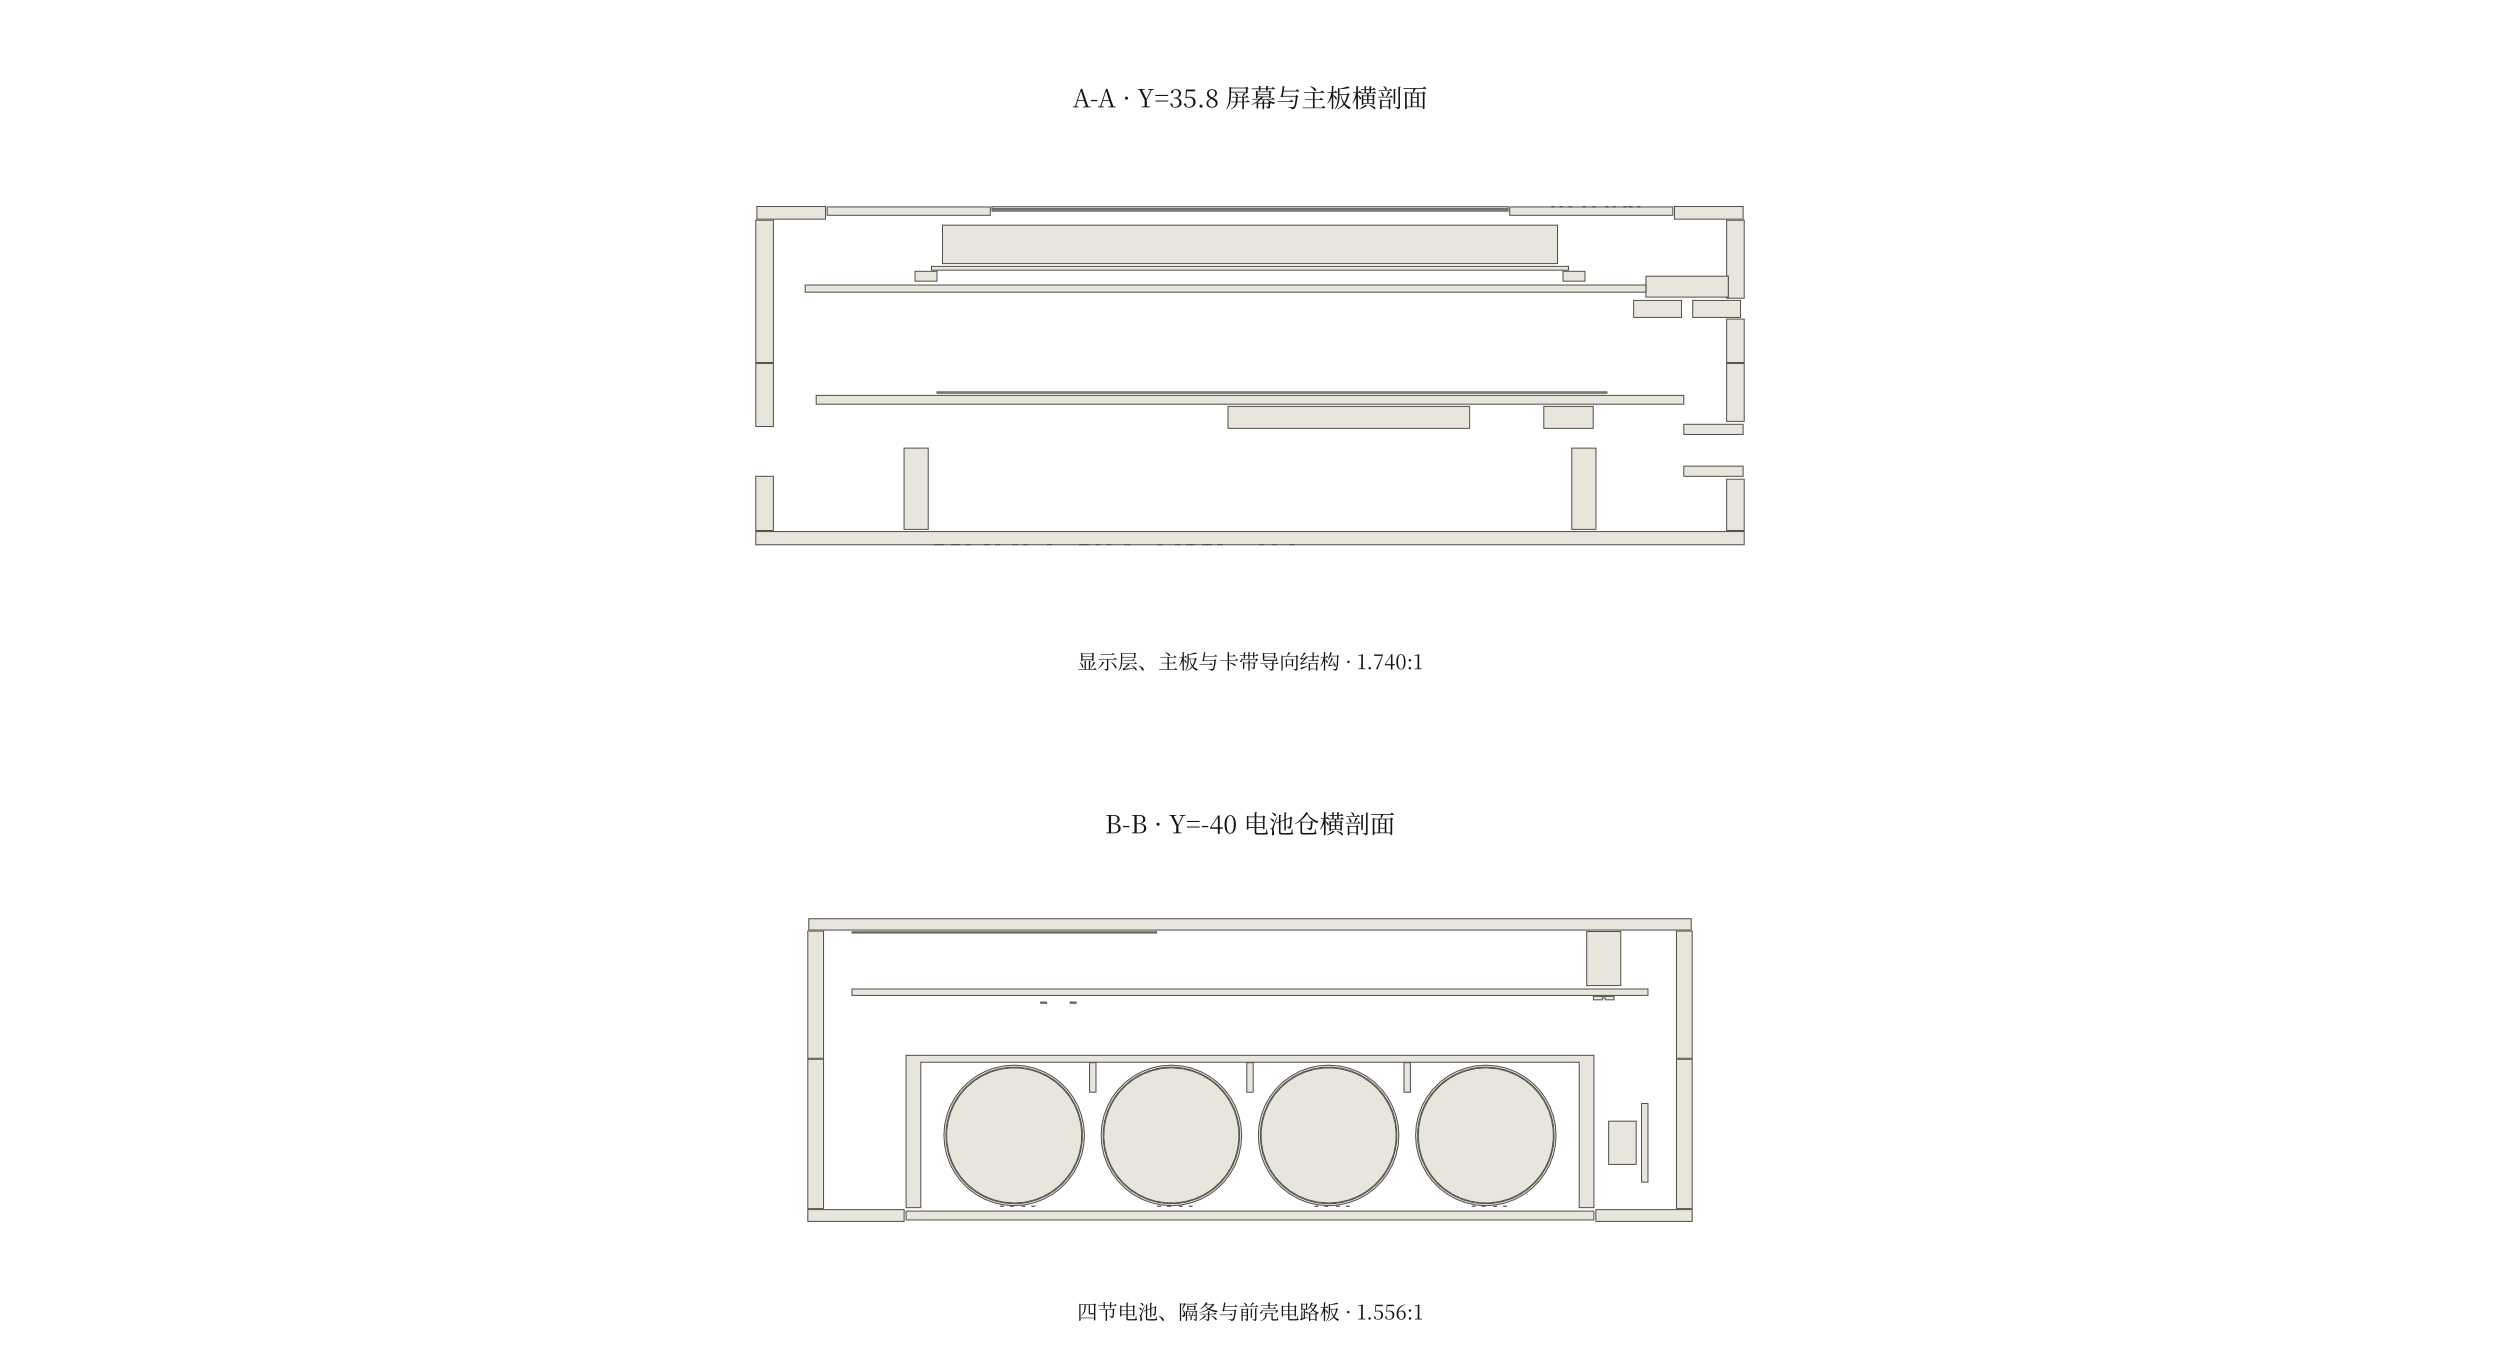
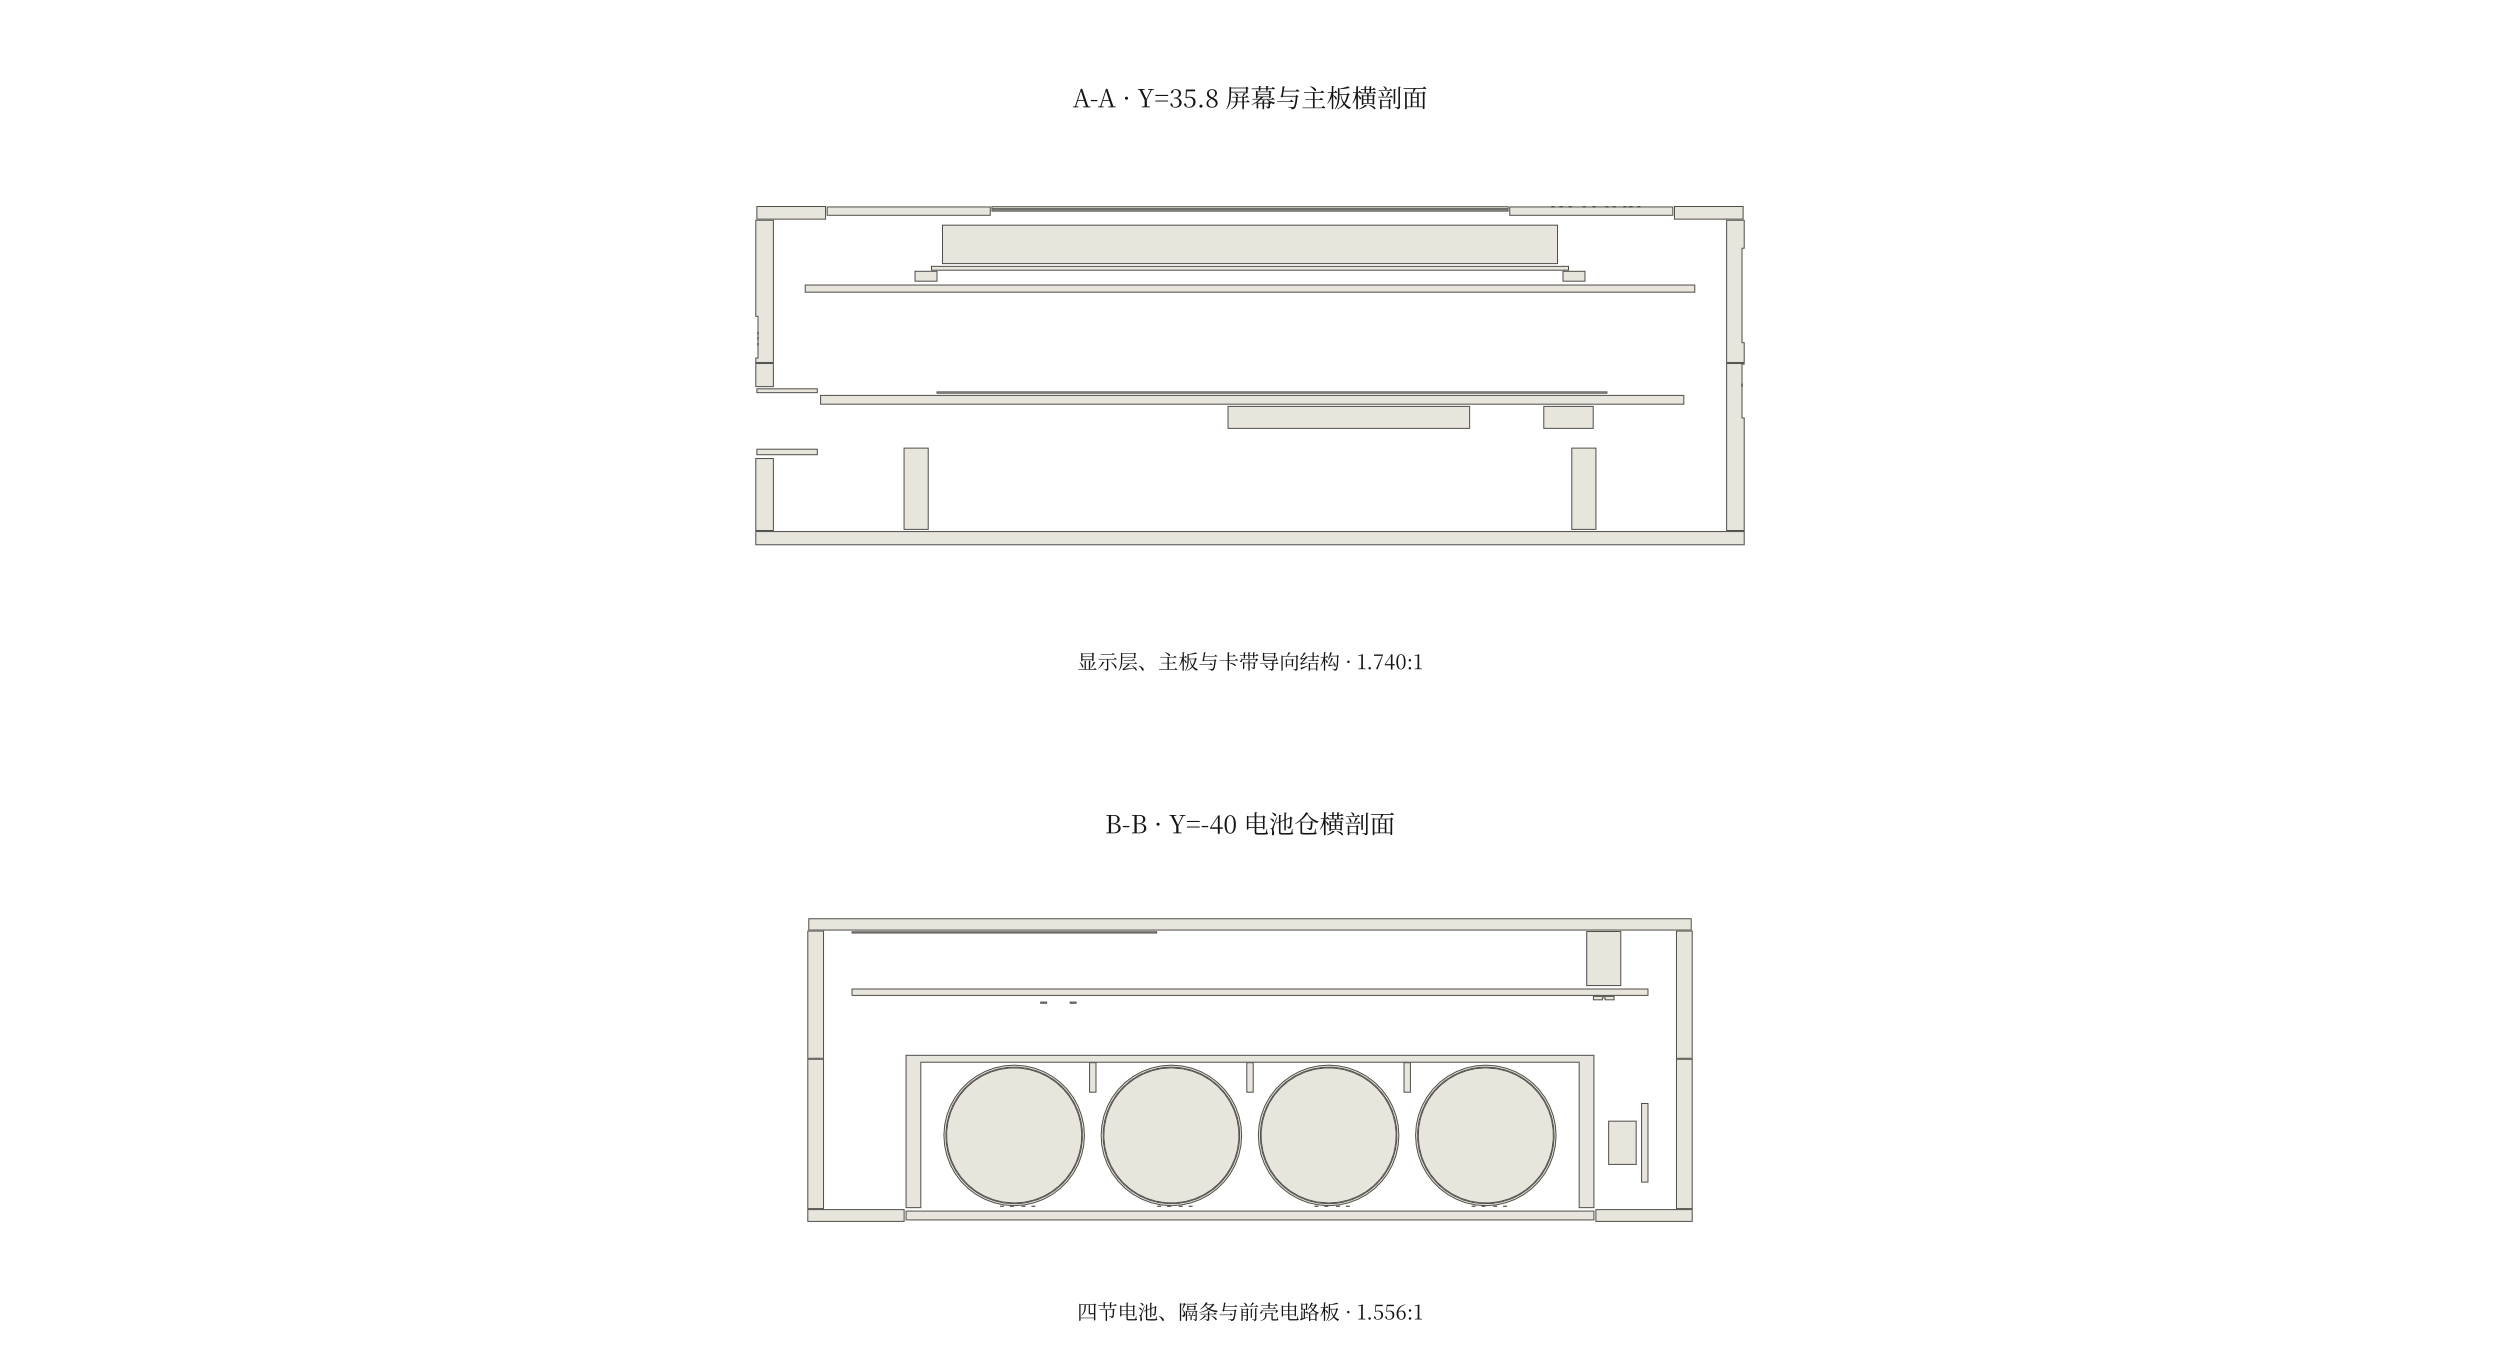
<svg xmlns="http://www.w3.org/2000/svg" width="396mm" height="214mm" viewBox="0 0 396 214">
  <style>text {font-family:TsangerJinKai02, Noto Serif CJK SC, serif;font-weight:400;}</style>
  <text x="198" y="17" font-size="4" text-anchor="middle" fill="#141413">A-A · Y=35.8 屏幕与主板横剖面</text>
-   <path d="M 276.282 84.202 L 119.718 84.202 L 119.718 86.29 L 148.123 86.29 L 148.123 86.259 L 148.681 86.259 L 148.681 86.29 L 148.906 86.29 L 148.906 86.259 L 149.399 86.259 L 149.399 86.29 L 150.733 86.29 L 150.733 86.259 L 151.225 86.259 L 151.225 86.29 L 151.45 86.29 L 151.45 86.259 L 152.011 86.259 L 152.011 86.29 L 153.079 86.29 L 153.079 86.259 L 153.716 86.259 L 153.716 86.29 L 156.03 86.29 L 156.03 86.259 L 156.665 86.259 L 156.665 86.29 L 157.74 86.29 L 157.74 86.259 L 158.315 86.259 L 158.315 86.29 L 160.488 86.29 L 160.488 86.259 L 161.147 86.259 L 161.147 86.29 L 162.233 86.29 L 162.233 86.259 L 162.807 86.259 L 162.807 86.29 L 165.912 86.29 L 165.912 86.259 L 166.487 86.259 L 166.487 86.29 L 171.011 86.29 L 171.011 86.259 L 171.569 86.259 L 171.569 86.29 L 171.794 86.29 L 171.794 86.259 L 172.378 86.259 L 172.378 86.29 L 173.669 86.29 L 173.669 86.259 L 174.227 86.259 L 174.227 86.29 L 175.299 86.29 L 175.299 86.259 L 175.936 86.259 L 175.936 86.29 L 178.25 86.29 L 178.25 86.259 L 178.886 86.259 L 178.886 86.29 L 183.445 86.29 L 183.445 86.259 L 184.02 86.259 L 184.02 86.29 L 186.193 86.29 L 186.193 86.259 L 186.852 86.259 L 186.852 86.29 L 187.938 86.29 L 187.938 86.259 L 188.496 86.259 L 188.496 86.29 L 188.721 86.29 L 188.721 86.259 L 189.213 86.259 L 189.213 86.29 L 190.547 86.29 L 190.547 86.259 L 191.039 86.259 L 191.039 86.29 L 191.265 86.29 L 191.265 86.259 L 191.825 86.259 L 191.825 86.29 L 192.893 86.29 L 192.893 86.259 L 193.526 86.259 L 193.526 86.29 L 199.505 86.29 L 199.505 86.259 L 200.083 86.259 L 200.083 86.29 L 201.645 86.29 L 201.645 86.259 L 202.221 86.259 L 202.221 86.29 L 204.375 86.29 L 204.375 86.259 L 204.945 86.259 L 204.945 86.29 L 276.282 86.29 L 276.282 84.202 Z" fill="#e8e6dc" fill-rule="evenodd" stroke="#504e49" stroke-width=".16" />
-   <path d="M 122.501 57.586 L 119.718 57.586 L 119.718 67.562 L 122.501 67.562 L 122.501 57.586 Z" fill="#e8e6dc" fill-rule="evenodd" stroke="#504e49" stroke-width=".16" />
-   <path d="M 276.282 57.586 L 273.499 57.586 L 273.499 66.752 L 276.282 66.752 L 276.282 57.586 Z" fill="#e8e6dc" fill-rule="evenodd" stroke="#504e49" stroke-width=".16" />
-   <path d="M 119.718 75.445 L 119.718 84.029 L 122.501 84.029 L 122.501 75.445 L 119.718 75.445 Z" fill="#e8e6dc" fill-rule="evenodd" stroke="#504e49" stroke-width=".16" />
-   <path d="M 273.499 75.906 L 273.499 84.029 L 276.282 84.029 L 276.282 75.906 L 273.499 75.906 Z" fill="#e8e6dc" fill-rule="evenodd" stroke="#504e49" stroke-width=".16" />
-   <path d="M 119.718 34.885 L 119.718 57.412 L 121.805 57.412 L 122.501 57.412 L 122.501 34.885 L 119.718 34.885 Z" fill="#e8e6dc" fill-rule="evenodd" stroke="#504e49" stroke-width=".16" />
-   <path d="M 276.282 34.885 L 273.499 34.885 L 273.499 43.757 L 273.76 43.757 L 273.76 47.062 L 273.499 47.062 L 273.499 47.236 L 276.282 47.236 L 276.282 34.885 Z" fill="#e8e6dc" fill-rule="evenodd" stroke="#504e49" stroke-width=".16" />
-   <path d="M 273.499 50.541 L 273.499 57.412 L 276.282 57.412 L 276.282 50.541 L 273.499 50.541 Z" fill="#e8e6dc" fill-rule="evenodd" stroke="#504e49" stroke-width=".16" />
+   <path d="M 276.282 84.202 L 119.718 84.202 L 119.718 86.29 L 276.282 86.29 L 276.282 84.202 Z" fill="#e8e6dc" fill-rule="evenodd" stroke="#504e49" stroke-width=".16" />
+   <path d="M 273.499 57.586 L 273.499 84.029 L 276.282 84.029 L 276.282 66.198 L 275.935 66.198 L 275.935 57.673 L 276.282 57.673 L 276.282 57.586 L 273.499 57.586 Z" fill="#e8e6dc" fill-rule="evenodd" stroke="#504e49" stroke-width=".16" />
+   <path d="M 119.718 72.634 L 119.718 84.029 L 122.501 84.029 L 122.501 72.634 L 119.718 72.634 Z" fill="#e8e6dc" fill-rule="evenodd" stroke="#504e49" stroke-width=".16" />
+   <path d="M 122.501 57.586 L 119.718 57.586 L 119.718 61.24 L 122.501 61.24 L 122.501 57.586 Z" fill="#e8e6dc" fill-rule="evenodd" stroke="#504e49" stroke-width=".16" />
+   <path d="M 273.499 34.885 L 273.499 57.412 L 275.587 57.412 L 276.282 57.412 L 276.282 54.281 L 275.935 54.281 L 275.935 39.321 L 276.282 39.321 L 276.282 34.885 L 273.499 34.885 Z" fill="#e8e6dc" fill-rule="evenodd" stroke="#504e49" stroke-width=".16" />
+   <path d="M 119.718 56.717 L 119.718 57.412 L 122.501 57.412 L 122.501 34.885 L 119.718 34.885 L 119.718 50.106 L 120.065 50.106 L 120.065 56.717 L 119.718 56.717 Z" fill="#e8e6dc" fill-rule="evenodd" stroke="#504e49" stroke-width=".16" />
  <path d="M 265.236 32.71 L 265.236 34.711 L 276.109 34.711 L 276.109 32.71 L 265.236 32.71 Z" fill="#e8e6dc" fill-rule="evenodd" stroke="#504e49" stroke-width=".16" />
  <path d="M 119.891 32.71 L 119.891 34.711 L 130.764 34.711 L 130.764 32.71 L 119.891 32.71 Z" fill="#e8e6dc" fill-rule="evenodd" stroke="#504e49" stroke-width=".16" />
  <path d="M 131.025 32.78 L 131.025 34.102 L 150.4 34.102 L 156.858 34.102 L 156.858 32.78 L 131.025 32.78 Z" fill="#e8e6dc" fill-rule="evenodd" stroke="#504e49" stroke-width=".16" />
  <path d="M 264.975 32.78 L 239.142 32.78 L 239.142 34.102 L 264.975 34.102 L 264.975 32.78 Z" fill="#e8e6dc" fill-rule="evenodd" stroke="#504e49" stroke-width=".16" />
  <path d="M 147.551 42.8 L 248.449 42.8 L 248.449 42.191 L 147.551 42.191 L 147.551 42.8 Z" fill="#e8e6dc" fill-rule="evenodd" stroke="#504e49" stroke-width=".16" />
  <path d="M 149.291 41.756 L 246.709 41.756 L 246.709 35.667 L 149.291 35.667 L 149.291 41.756 Z" fill="#e8e6dc" fill-rule="evenodd" stroke="#504e49" stroke-width=".16" />
  <path d="M 157.119 33.441 L 238.881 33.441 L 238.881 33.232 L 157.119 33.232 L 157.119 33.441 Z" fill="#e8e6dc" fill-rule="evenodd" stroke="#504e49" stroke-width=".16" />
  <path d="M 157.119 33.058 L 238.881 33.058 L 238.881 32.745 L 157.119 32.745 L 157.119 33.058 Z" fill="#e8e6dc" fill-rule="evenodd" stroke="#504e49" stroke-width=".16" />
  <path d="M 258.535 32.717 L 258.056 32.717 L 258.056 32.748 L 258.535 32.748 L 258.535 32.717 Z" fill="#e8e6dc" fill-rule="evenodd" stroke="#504e49" stroke-width=".16" />
  <path d="M 247.099 32.717 L 247.099 32.748 L 247.375 32.748 L 247.466 32.748 L 247.466 32.717 L 247.099 32.717 Z" fill="#e8e6dc" fill-rule="evenodd" stroke="#504e49" stroke-width=".16" />
  <path d="M 257.211 32.717 L 257.211 32.748 L 257.475 32.748 L 257.563 32.748 L 257.563 32.717 L 257.211 32.717 Z" fill="#e8e6dc" fill-rule="evenodd" stroke="#504e49" stroke-width=".16" />
  <path d="M 255.507 32.717 L 255.507 32.748 L 255.767 32.748 L 255.854 32.748 L 255.854 32.717 L 255.507 32.717 Z" fill="#e8e6dc" fill-rule="evenodd" stroke="#504e49" stroke-width=".16" />
  <path d="M 254.383 32.717 L 254.383 32.748 L 254.641 32.748 L 254.727 32.748 L 254.727 32.717 L 254.383 32.717 Z" fill="#e8e6dc" fill-rule="evenodd" stroke="#504e49" stroke-width=".16" />
  <path d="M 252.32 32.717 L 252.32 32.748 L 252.578 32.748 L 252.664 32.748 L 252.664 32.717 L 252.32 32.717 Z" fill="#e8e6dc" fill-rule="evenodd" stroke="#504e49" stroke-width=".16" />
  <path d="M 245.812 32.717 L 245.812 32.748 L 246.07 32.748 L 246.157 32.748 L 246.157 32.717 L 245.812 32.717 Z" fill="#e8e6dc" fill-rule="evenodd" stroke="#504e49" stroke-width=".16" />
  <path d="M 259.763 32.748 L 259.763 32.717 L 259.506 32.717 L 259.42 32.717 L 259.42 32.748 L 259.763 32.748 Z" fill="#e8e6dc" fill-rule="evenodd" stroke="#504e49" stroke-width=".16" />
  <path d="M 250.748 32.717 L 250.748 32.748 L 251.006 32.748 L 251.091 32.748 L 251.091 32.717 L 250.748 32.717 Z" fill="#e8e6dc" fill-rule="evenodd" stroke="#504e49" stroke-width=".16" />
  <path d="M 248.555 32.717 L 248.555 32.748 L 248.812 32.748 L 248.898 32.748 L 248.898 32.717 L 248.555 32.717 Z" fill="#e8e6dc" fill-rule="evenodd" stroke="#504e49" stroke-width=".16" />
-   <path d="M 268.128 47.584 L 268.128 50.28 L 273.809 50.28 L 275.703 50.28 L 275.703 47.584 L 268.128 47.584 Z" fill="#e8e6dc" fill-rule="evenodd" stroke="#504e49" stroke-width=".16" />
-   <path d="M 258.77 47.584 L 258.77 50.28 L 264.451 50.28 L 266.345 50.28 L 266.345 47.584 L 258.77 47.584 Z" fill="#e8e6dc" fill-rule="evenodd" stroke="#504e49" stroke-width=".16" />
-   <path d="M 260.713 47.062 L 273.76 47.062 L 273.76 43.757 L 260.713 43.757 L 260.713 47.062 Z" fill="#e8e6dc" fill-rule="evenodd" stroke="#504e49" stroke-width=".16" />
-   <path d="M 266.715 73.84 L 266.715 75.45 L 276.109 75.45 L 276.109 73.84 L 266.715 73.84 Z" fill="#e8e6dc" fill-rule="evenodd" stroke="#504e49" stroke-width=".16" />
-   <path d="M 276.109 67.209 L 266.715 67.209 L 266.715 68.819 L 276.109 68.819 L 276.109 67.209 Z" fill="#e8e6dc" fill-rule="evenodd" stroke="#504e49" stroke-width=".16" />
-   <path d="M 160.488 86.29 L 161.147 86.29 L 161.147 86.259 L 160.488 86.259 L 160.488 86.29 Z" fill="#e8e6dc" fill-rule="evenodd" stroke="#504e49" stroke-width=".16" />
-   <path d="M 186.193 86.29 L 186.852 86.29 L 186.852 86.259 L 186.193 86.259 L 186.193 86.29 Z" fill="#e8e6dc" fill-rule="evenodd" stroke="#504e49" stroke-width=".16" />
-   <path d="M 153.079 86.259 L 153.079 86.29 L 153.716 86.29 L 153.716 86.259 L 153.079 86.259 Z" fill="#e8e6dc" fill-rule="evenodd" stroke="#504e49" stroke-width=".16" />
-   <path d="M 175.299 86.259 L 175.299 86.29 L 175.936 86.29 L 175.936 86.259 L 175.299 86.259 Z" fill="#e8e6dc" fill-rule="evenodd" stroke="#504e49" stroke-width=".16" />
-   <path d="M 156.03 86.29 L 156.665 86.29 L 156.665 86.259 L 156.03 86.259 L 156.03 86.29 Z" fill="#e8e6dc" fill-rule="evenodd" stroke="#504e49" stroke-width=".16" />
-   <path d="M 178.25 86.29 L 178.886 86.29 L 178.886 86.259 L 178.25 86.259 L 178.25 86.29 Z" fill="#e8e6dc" fill-rule="evenodd" stroke="#504e49" stroke-width=".16" />
-   <path d="M 192.893 86.259 L 192.893 86.29 L 193.526 86.29 L 193.526 86.259 L 192.893 86.259 Z" fill="#e8e6dc" fill-rule="evenodd" stroke="#504e49" stroke-width=".16" />
-   <path d="M 172.378 86.29 L 172.378 86.259 L 171.794 86.259 L 171.794 86.29 L 172.378 86.29 Z" fill="#e8e6dc" fill-rule="evenodd" stroke="#504e49" stroke-width=".16" />
-   <path d="M 199.505 86.259 L 199.505 86.29 L 199.938 86.29 L 200.083 86.29 L 200.083 86.259 L 199.505 86.259 Z" fill="#e8e6dc" fill-rule="evenodd" stroke="#504e49" stroke-width=".16" />
-   <path d="M 201.645 86.29 L 202.221 86.29 L 202.221 86.259 L 201.645 86.259 L 201.645 86.29 Z" fill="#e8e6dc" fill-rule="evenodd" stroke="#504e49" stroke-width=".16" />
-   <path d="M 157.74 86.259 L 157.74 86.29 L 158.315 86.29 L 158.315 86.259 L 157.74 86.259 Z" fill="#e8e6dc" fill-rule="evenodd" stroke="#504e49" stroke-width=".16" />
-   <path d="M 162.807 86.29 L 162.807 86.259 L 162.233 86.259 L 162.233 86.29 L 162.807 86.29 Z" fill="#e8e6dc" fill-rule="evenodd" stroke="#504e49" stroke-width=".16" />
-   <path d="M 166.487 86.29 L 166.487 86.259 L 165.912 86.259 L 165.912 86.29 L 166.487 86.29 Z" fill="#e8e6dc" fill-rule="evenodd" stroke="#504e49" stroke-width=".16" />
-   <path d="M 183.445 86.259 L 183.445 86.29 L 184.02 86.29 L 184.02 86.259 L 183.445 86.259 Z" fill="#e8e6dc" fill-rule="evenodd" stroke="#504e49" stroke-width=".16" />
-   <path d="M 204.375 86.259 L 204.375 86.29 L 204.945 86.29 L 204.945 86.259 L 204.375 86.259 Z" fill="#e8e6dc" fill-rule="evenodd" stroke="#504e49" stroke-width=".16" />
-   <path d="M 152.011 86.29 L 152.011 86.259 L 151.45 86.259 L 151.45 86.29 L 152.011 86.29 Z" fill="#e8e6dc" fill-rule="evenodd" stroke="#504e49" stroke-width=".16" />
-   <path d="M 191.825 86.29 L 191.825 86.259 L 191.265 86.259 L 191.265 86.29 L 191.825 86.29 Z" fill="#e8e6dc" fill-rule="evenodd" stroke="#504e49" stroke-width=".16" />
-   <path d="M 148.681 86.29 L 148.681 86.259 L 148.123 86.259 L 148.123 86.29 L 148.681 86.29 Z" fill="#e8e6dc" fill-rule="evenodd" stroke="#504e49" stroke-width=".16" />
-   <path d="M 171.569 86.29 L 171.569 86.259 L 171.011 86.259 L 171.011 86.29 L 171.569 86.29 Z" fill="#e8e6dc" fill-rule="evenodd" stroke="#504e49" stroke-width=".16" />
-   <path d="M 173.669 86.259 L 173.669 86.29 L 174.227 86.29 L 174.227 86.259 L 173.669 86.259 Z" fill="#e8e6dc" fill-rule="evenodd" stroke="#504e49" stroke-width=".16" />
-   <path d="M 188.496 86.29 L 188.496 86.259 L 187.938 86.259 L 187.938 86.29 L 188.496 86.29 Z" fill="#e8e6dc" fill-rule="evenodd" stroke="#504e49" stroke-width=".16" />
-   <path d="M 149.399 86.29 L 149.399 86.259 L 148.906 86.259 L 148.906 86.29 L 149.399 86.29 Z" fill="#e8e6dc" fill-rule="evenodd" stroke="#504e49" stroke-width=".16" />
-   <path d="M 189.213 86.29 L 189.213 86.259 L 188.721 86.259 L 188.721 86.29 L 189.213 86.29 Z" fill="#e8e6dc" fill-rule="evenodd" stroke="#504e49" stroke-width=".16" />
-   <path d="M 150.733 86.259 L 150.733 86.29 L 151.225 86.29 L 151.225 86.259 L 150.733 86.259 Z" fill="#e8e6dc" fill-rule="evenodd" stroke="#504e49" stroke-width=".16" />
-   <path d="M 190.547 86.259 L 190.547 86.29 L 191.039 86.29 L 191.039 86.259 L 190.547 86.259 Z" fill="#e8e6dc" fill-rule="evenodd" stroke="#504e49" stroke-width=".16" />
+   <path d="M 129.459 72.025 L 129.459 71.155 L 119.891 71.155 L 119.891 72.025 L 129.459 72.025 Z" fill="#e8e6dc" fill-rule="evenodd" stroke="#504e49" stroke-width=".16" />
+   <path d="M 129.459 61.588 L 119.891 61.588 L 119.891 62.196 L 129.459 62.196 L 129.459 61.588 Z" fill="#e8e6dc" fill-rule="evenodd" stroke="#504e49" stroke-width=".16" />
  <path d="M 248.971 83.855 L 252.798 83.855 L 252.798 70.981 L 248.971 70.981 L 248.971 83.855 Z" fill="#e8e6dc" fill-rule="evenodd" stroke="#504e49" stroke-width=".16" />
  <path d="M 143.202 83.855 L 147.029 83.855 L 147.029 70.981 L 143.202 70.981 L 143.202 83.855 Z" fill="#e8e6dc" fill-rule="evenodd" stroke="#504e49" stroke-width=".16" />
-   <path d="M 129.285 64.023 L 266.715 64.023 L 266.715 62.631 L 129.285 62.631 L 129.285 64.023 Z" fill="#e8e6dc" fill-rule="evenodd" stroke="#504e49" stroke-width=".16" />
-   <path d="M 127.546 45.148 L 127.546 46.279 L 260.713 46.279 L 260.713 45.148 L 127.546 45.148 Z" fill="#e8e6dc" fill-rule="evenodd" stroke="#504e49" stroke-width=".16" />
+   <path d="M 129.981 64.023 L 266.715 64.023 L 266.715 62.631 L 129.981 62.631 L 129.981 64.023 Z" fill="#e8e6dc" fill-rule="evenodd" stroke="#504e49" stroke-width=".16" />
+   <path d="M 127.546 45.148 L 127.546 46.279 L 268.454 46.279 L 268.454 45.148 L 127.546 45.148 Z" fill="#e8e6dc" fill-rule="evenodd" stroke="#504e49" stroke-width=".16" />
  <path d="M 194.521 67.85 L 232.792 67.85 L 232.792 64.371 L 194.521 64.371 L 194.521 67.85 Z" fill="#e8e6dc" fill-rule="evenodd" stroke="#504e49" stroke-width=".16" />
  <path d="M 244.535 67.85 L 252.363 67.85 L 252.363 64.371 L 244.535 64.371 L 244.535 67.85 Z" fill="#e8e6dc" fill-rule="evenodd" stroke="#504e49" stroke-width=".16" />
  <path d="M 148.421 62.283 L 254.537 62.283 L 254.537 62.075 L 148.421 62.075 L 148.421 62.283 Z" fill="#e8e6dc" fill-rule="evenodd" stroke="#504e49" stroke-width=".16" />
  <path d="M 148.421 42.974 L 144.942 42.974 L 144.942 44.539 L 148.421 44.539 L 148.421 42.974 Z" fill="#e8e6dc" fill-rule="evenodd" stroke="#504e49" stroke-width=".16" />
  <path d="M 251.058 42.974 L 247.579 42.974 L 247.579 44.539 L 251.058 44.539 L 251.058 42.974 Z" fill="#e8e6dc" fill-rule="evenodd" stroke="#504e49" stroke-width=".16" />
+   <path d="M 120.065 52.668 L 120.034 52.668 L 120.034 52.836 L 120.034 52.892 L 120.065 52.892 L 120.065 52.668 Z" fill="#e8e6dc" fill-rule="evenodd" stroke="#504e49" stroke-width=".16" />
+   <path d="M 120.065 53.475 L 120.034 53.475 L 120.034 53.643 L 120.034 53.699 L 120.065 53.699 L 120.065 53.475 Z" fill="#e8e6dc" fill-rule="evenodd" stroke="#504e49" stroke-width=".16" />
+   <path d="M 120.065 54.405 L 120.034 54.405 L 120.034 54.573 L 120.034 54.629 L 120.065 54.629 L 120.065 54.405 Z" fill="#e8e6dc" fill-rule="evenodd" stroke="#504e49" stroke-width=".16" />
+   <path d="M 275.966 61.185 L 275.966 60.847 L 275.935 60.847 L 275.935 61.185 L 275.966 61.185 Z" fill="#e8e6dc" fill-rule="evenodd" stroke="#504e49" stroke-width=".16" />
  <text x="198" y="106" font-size="3.2" text-anchor="middle" fill="#141413">显示层、主板与卡带导向结构 · 1.740:1</text>
  <text x="198" y="132" font-size="4" text-anchor="middle" fill="#141413">B-B · Y=-40 电池仓横剖面</text>
  <path d="M 268.042 191.602 L 252.789 191.602 L 252.789 193.47 L 268.042 193.47 L 268.042 191.602 Z" fill="#e8e6dc" fill-rule="evenodd" stroke="#504e49" stroke-width=".16" />
  <path d="M 143.211 191.602 L 127.958 191.602 L 127.958 193.47 L 143.211 193.47 L 143.211 191.602 Z" fill="#e8e6dc" fill-rule="evenodd" stroke="#504e49" stroke-width=".16" />
  <path d="M 265.552 167.788 L 265.552 191.447 L 268.042 191.447 L 268.042 167.788 L 265.552 167.788 Z" fill="#e8e6dc" fill-rule="evenodd" stroke="#504e49" stroke-width=".16" />
  <path d="M 127.958 167.788 L 127.958 191.447 L 129.826 191.447 L 130.448 191.447 L 130.448 167.788 L 127.958 167.788 Z" fill="#e8e6dc" fill-rule="evenodd" stroke="#504e49" stroke-width=".16" />
  <path d="M 265.552 147.476 L 265.552 167.632 L 267.42 167.632 L 268.042 167.632 L 268.042 147.476 L 265.552 147.476 Z" fill="#e8e6dc" fill-rule="evenodd" stroke="#504e49" stroke-width=".16" />
  <path d="M 127.958 147.476 L 127.958 167.632 L 129.826 167.632 L 130.448 167.632 L 130.448 147.476 L 127.958 147.476 Z" fill="#e8e6dc" fill-rule="evenodd" stroke="#504e49" stroke-width=".16" />
  <path d="M 128.113 145.53 L 128.113 147.32 L 267.887 147.32 L 267.887 145.53 L 128.113 145.53 Z" fill="#e8e6dc" fill-rule="evenodd" stroke="#504e49" stroke-width=".16" />
  <path d="M 134.962 147.787 L 183.213 147.787 L 183.213 147.6 L 134.962 147.6 L 134.962 147.787 Z" fill="#e8e6dc" fill-rule="evenodd" stroke="#504e49" stroke-width=".16" />
  <path d="M 143.523 193.237 L 252.477 193.237 L 252.477 191.836 L 143.523 191.836 L 143.523 193.237 Z" fill="#e8e6dc" fill-rule="evenodd" stroke="#504e49" stroke-width=".16" />
  <path d="M 250.143 191.291 L 252.477 191.291 L 252.477 167.165 L 143.523 167.165 L 143.523 191.291 L 145.857 191.291 L 145.857 168.255 L 250.143 168.255 L 250.143 191.291 Z" fill="#e8e6dc" fill-rule="evenodd" stroke="#504e49" stroke-width=".16" />
  <path d="M 222.398 173.002 L 223.41 173.002 L 223.41 168.333 L 222.398 168.333 L 222.398 173.002 Z" fill="#e8e6dc" fill-rule="evenodd" stroke="#504e49" stroke-width=".16" />
  <path d="M 197.494 173.002 L 198.506 173.002 L 198.506 168.333 L 197.494 168.333 L 197.494 173.002 Z" fill="#e8e6dc" fill-rule="evenodd" stroke="#504e49" stroke-width=".16" />
  <path d="M 172.59 173.002 L 173.602 173.002 L 173.602 168.333 L 172.59 168.333 L 172.59 173.002 Z" fill="#e8e6dc" fill-rule="evenodd" stroke="#504e49" stroke-width=".16" />
  <path d="M 235.356 168.722 L 233.774 168.835 L 232.224 169.171 L 230.738 169.725 L 229.345 170.484 L 228.075 171.434 L 226.953 172.554 L 226.001 173.823 L 225.239 175.214 L 224.683 176.699 L 224.343 178.248 L 224.227 179.83 L 224.337 181.412 L 224.671 182.962 L 225.222 184.45 L 225.978 185.844 L 226.925 187.116 L 228.044 188.24 L 229.311 189.195 L 230.7 189.959 L 232.184 190.518 L 233.733 190.861 L 235.314 190.98 L 236.897 190.872 L 238.448 190.542 L 239.936 189.993 L 241.331 189.239 L 242.605 188.295 L 243.732 187.178 L 244.688 185.913 L 245.455 184.525 L 246.017 183.042 L 246.363 181.494 L 246.485 179.913 L 246.38 178.33 L 246.052 176.779 L 245.507 175.29 L 244.756 173.893 L 243.813 172.617 L 242.699 171.488 L 241.436 170.53 L 240.049 169.76 L 238.567 169.195 L 237.02 168.847 L 235.356 168.722 Z M 235.356 169.033 L 236.915 169.146 L 238.442 169.483 L 239.905 170.036 L 241.272 170.794 L 242.516 171.742 L 243.61 172.859 L 244.532 174.122 L 245.262 175.504 L 245.785 176.978 L 246.09 178.511 L 246.171 180.073 L 246.026 181.63 L 245.658 183.149 L 245.075 184.6 L 244.289 185.952 L 243.316 187.176 L 242.177 188.247 L 240.895 189.143 L 239.498 189.844 L 238.014 190.337 L 236.474 190.61 L 234.911 190.659 L 233.358 190.482 L 231.846 190.083 L 230.408 189.47 L 229.072 188.656 L 227.869 187.659 L 226.821 186.498 L 225.952 185.198 L 225.28 183.786 L 224.817 182.293 L 224.575 180.748 L 224.559 179.184 L 224.768 177.635 L 225.198 176.131 L 225.84 174.706 L 226.681 173.388 L 227.703 172.205 L 228.886 171.181 L 230.203 170.339 L 231.628 169.696 L 233.131 169.264 L 234.237 169.091 L 235.356 169.033 Z" fill="#e8e6dc" fill-rule="evenodd" stroke="#504e49" stroke-width=".16" />
  <path d="M 235.356 169.142 L 233.804 169.255 L 232.285 169.592 L 230.831 170.145 L 229.473 170.903 L 228.238 171.85 L 227.154 172.965 L 226.243 174.226 L 225.524 175.606 L 225.013 177.075 L 224.72 178.603 L 224.652 180.157 L 224.809 181.705 L 225.189 183.213 L 225.783 184.651 L 226.58 185.987 L 227.562 187.194 L 228.708 188.246 L 229.994 189.121 L 231.394 189.8 L 232.877 190.269 L 234.413 190.518 L 235.969 190.542 L 237.511 190.34 L 239.008 189.917 L 240.428 189.282 L 241.741 188.447 L 242.919 187.432 L 243.938 186.256 L 244.775 184.945 L 245.414 183.526 L 245.84 182.03 L 246.046 180.488 L 246.025 178.932 L 245.779 177.396 L 245.314 175.912 L 244.638 174.511 L 243.766 173.222 L 242.717 172.073 L 241.513 171.089 L 240.178 170.289 L 238.742 169.691 L 237.234 169.308 L 235.356 169.142 Z" fill="#e8e6dc" fill-rule="evenodd" stroke="#504e49" stroke-width=".16" />
  <path d="M 233.186 191.057 L 233.186 191.085 L 233.652 191.085 L 233.652 191.057 L 233.186 191.057 Z" fill="#e8e6dc" fill-rule="evenodd" stroke="#504e49" stroke-width=".16" />
  <path d="M 236.606 191.057 L 236.606 191.085 L 237.072 191.085 L 237.072 191.057 L 236.606 191.057 Z" fill="#e8e6dc" fill-rule="evenodd" stroke="#504e49" stroke-width=".16" />
  <path d="M 235.214 191.085 L 235.214 191.057 L 234.749 191.057 L 234.749 191.085 L 235.214 191.085 Z" fill="#e8e6dc" fill-rule="evenodd" stroke="#504e49" stroke-width=".16" />
  <path d="M 238.634 191.085 L 238.634 191.057 L 238.168 191.057 L 238.168 191.085 L 238.634 191.085 Z" fill="#e8e6dc" fill-rule="evenodd" stroke="#504e49" stroke-width=".16" />
  <path d="M 210.452 190.98 L 212.034 190.867 L 213.584 190.53 L 215.07 189.976 L 216.462 189.217 L 217.733 188.268 L 218.855 187.147 L 219.807 185.879 L 220.569 184.488 L 221.125 183.002 L 221.465 181.453 L 221.581 179.871 L 221.471 178.289 L 221.137 176.739 L 220.586 175.252 L 219.829 173.858 L 218.882 172.586 L 217.764 171.461 L 216.497 170.507 L 215.108 169.742 L 213.624 169.183 L 212.075 168.841 L 210.494 168.722 L 208.911 168.829 L 207.36 169.16 L 205.872 169.708 L 204.477 170.462 L 203.203 171.407 L 202.076 172.523 L 201.119 173.788 L 200.352 175.176 L 199.79 176.659 L 199.445 178.207 L 199.323 179.788 L 199.427 181.371 L 199.755 182.923 L 200.301 184.412 L 201.052 185.809 L 201.994 187.084 L 203.109 188.213 L 204.372 189.172 L 205.758 189.941 L 207.241 190.506 L 208.788 190.854 L 210.452 190.98 Z M 210.452 190.668 L 208.892 190.555 L 207.366 190.219 L 205.903 189.665 L 204.536 188.907 L 203.292 187.96 L 202.198 186.843 L 201.276 185.58 L 200.546 184.197 L 200.023 182.723 L 199.718 181.19 L 199.637 179.628 L 199.782 178.072 L 200.15 176.552 L 200.733 175.101 L 201.519 173.75 L 202.492 172.525 L 203.631 171.454 L 204.913 170.559 L 206.31 169.857 L 207.794 169.365 L 209.334 169.091 L 210.896 169.042 L 212.45 169.219 L 213.962 169.618 L 215.4 170.231 L 216.735 171.045 L 217.939 172.043 L 218.987 173.204 L 219.856 174.504 L 220.528 175.915 L 220.99 177.409 L 221.232 178.954 L 221.249 180.517 L 221.04 182.067 L 220.61 183.57 L 219.968 184.996 L 219.127 186.314 L 218.104 187.497 L 216.922 188.52 L 215.605 189.362 L 214.18 190.006 L 212.677 190.437 L 211.57 190.61 L 210.452 190.668 Z" fill="#e8e6dc" fill-rule="evenodd" stroke="#504e49" stroke-width=".16" />
  <path d="M 210.452 190.559 L 212.004 190.446 L 213.522 190.11 L 214.976 189.557 L 216.335 188.799 L 217.569 187.852 L 218.654 186.736 L 219.565 185.475 L 220.283 184.096 L 220.795 182.626 L 221.088 181.098 L 221.156 179.544 L 220.999 177.997 L 220.619 176.488 L 220.024 175.05 L 219.228 173.714 L 218.246 172.507 L 217.1 171.455 L 215.813 170.581 L 214.414 169.902 L 212.93 169.433 L 211.395 169.184 L 209.839 169.16 L 208.297 169.361 L 206.8 169.784 L 205.38 170.42 L 204.067 171.254 L 202.888 172.27 L 201.87 173.446 L 201.032 174.757 L 200.394 176.175 L 199.967 177.671 L 199.762 179.214 L 199.783 180.769 L 200.028 182.305 L 200.494 183.79 L 201.17 185.191 L 202.041 186.479 L 203.091 187.628 L 204.295 188.613 L 205.63 189.412 L 207.066 190.01 L 208.574 190.393 L 210.452 190.559 Z" fill="#e8e6dc" fill-rule="evenodd" stroke="#504e49" stroke-width=".16" />
  <path d="M 208.282 191.057 L 208.282 191.085 L 208.748 191.085 L 208.748 191.057 L 208.282 191.057 Z" fill="#e8e6dc" fill-rule="evenodd" stroke="#504e49" stroke-width=".16" />
  <path d="M 211.702 191.057 L 211.702 191.085 L 212.168 191.085 L 212.168 191.057 L 211.702 191.057 Z" fill="#e8e6dc" fill-rule="evenodd" stroke="#504e49" stroke-width=".16" />
  <path d="M 210.31 191.085 L 210.31 191.057 L 209.845 191.057 L 209.845 191.085 L 210.31 191.085 Z" fill="#e8e6dc" fill-rule="evenodd" stroke="#504e49" stroke-width=".16" />
  <path d="M 213.73 191.085 L 213.73 191.057 L 213.264 191.057 L 213.264 191.085 L 213.73 191.085 Z" fill="#e8e6dc" fill-rule="evenodd" stroke="#504e49" stroke-width=".16" />
  <path d="M 185.548 168.722 L 183.966 168.835 L 182.416 169.171 L 180.93 169.725 L 179.538 170.484 L 178.267 171.434 L 177.145 172.554 L 176.193 173.823 L 175.431 175.214 L 174.875 176.699 L 174.535 178.248 L 174.419 179.83 L 174.529 181.412 L 174.863 182.962 L 175.414 184.45 L 176.171 185.844 L 177.118 187.116 L 178.236 188.24 L 179.503 189.195 L 180.892 189.959 L 182.376 190.518 L 183.925 190.861 L 185.506 190.98 L 187.089 190.872 L 188.64 190.542 L 190.128 189.993 L 191.523 189.239 L 192.797 188.295 L 193.924 187.178 L 194.881 185.913 L 195.648 184.525 L 196.21 183.042 L 196.555 181.494 L 196.677 179.913 L 196.573 178.33 L 196.245 176.779 L 195.699 175.29 L 194.948 173.893 L 194.006 172.617 L 192.891 171.488 L 191.628 170.53 L 190.242 169.76 L 188.759 169.195 L 187.212 168.847 L 185.548 168.722 Z M 185.548 169.033 L 187.108 169.146 L 188.634 169.483 L 190.097 170.036 L 191.464 170.794 L 192.708 171.742 L 193.802 172.859 L 194.724 174.122 L 195.454 175.504 L 195.977 176.978 L 196.282 178.511 L 196.363 180.073 L 196.218 181.63 L 195.85 183.149 L 195.267 184.6 L 194.481 185.952 L 193.508 187.176 L 192.369 188.247 L 191.087 189.143 L 189.69 189.844 L 188.206 190.337 L 186.666 190.61 L 185.104 190.659 L 183.55 190.482 L 182.038 190.083 L 180.6 189.47 L 179.265 188.656 L 178.061 187.659 L 177.013 186.498 L 176.144 185.198 L 175.472 183.786 L 175.01 182.293 L 174.768 180.748 L 174.751 179.184 L 174.96 177.635 L 175.39 176.131 L 176.032 174.706 L 176.873 173.388 L 177.896 172.205 L 179.078 171.181 L 180.395 170.339 L 181.82 169.696 L 183.323 169.264 L 184.43 169.091 L 185.548 169.033 Z" fill="#e8e6dc" fill-rule="evenodd" stroke="#504e49" stroke-width=".16" />
  <path d="M 185.548 169.142 L 183.996 169.255 L 182.478 169.592 L 181.024 170.145 L 179.665 170.903 L 178.431 171.85 L 177.346 172.965 L 176.435 174.226 L 175.717 175.606 L 175.205 177.075 L 174.912 178.603 L 174.844 180.157 L 175.001 181.705 L 175.381 183.213 L 175.976 184.651 L 176.772 185.987 L 177.754 187.194 L 178.9 188.246 L 180.187 189.121 L 181.586 189.8 L 183.07 190.269 L 184.605 190.518 L 186.161 190.542 L 187.703 190.34 L 189.2 189.917 L 190.62 189.282 L 191.933 188.447 L 193.112 187.432 L 194.13 186.256 L 194.968 184.945 L 195.606 183.526 L 196.033 182.03 L 196.238 180.488 L 196.217 178.932 L 195.972 177.396 L 195.506 175.912 L 194.83 174.511 L 193.959 173.222 L 192.909 172.073 L 191.705 171.089 L 190.37 170.289 L 188.934 169.691 L 187.426 169.308 L 185.548 169.142 Z" fill="#e8e6dc" fill-rule="evenodd" stroke="#504e49" stroke-width=".16" />
  <path d="M 183.378 191.057 L 183.378 191.085 L 183.844 191.085 L 183.844 191.057 L 183.378 191.057 Z" fill="#e8e6dc" fill-rule="evenodd" stroke="#504e49" stroke-width=".16" />
  <path d="M 186.798 191.057 L 186.798 191.085 L 187.264 191.085 L 187.264 191.057 L 186.798 191.057 Z" fill="#e8e6dc" fill-rule="evenodd" stroke="#504e49" stroke-width=".16" />
  <path d="M 185.406 191.085 L 185.406 191.057 L 184.941 191.057 L 184.941 191.085 L 185.406 191.085 Z" fill="#e8e6dc" fill-rule="evenodd" stroke="#504e49" stroke-width=".16" />
  <path d="M 188.826 191.085 L 188.826 191.057 L 188.361 191.057 L 188.361 191.085 L 188.826 191.085 Z" fill="#e8e6dc" fill-rule="evenodd" stroke="#504e49" stroke-width=".16" />
  <path d="M 160.644 190.98 L 162.226 190.867 L 163.776 190.53 L 165.262 189.976 L 166.655 189.217 L 167.925 188.268 L 169.047 187.147 L 169.999 185.879 L 170.761 184.488 L 171.317 183.002 L 171.657 181.453 L 171.773 179.871 L 171.663 178.289 L 171.329 176.739 L 170.778 175.252 L 170.022 173.858 L 169.075 172.586 L 167.956 171.461 L 166.689 170.507 L 165.3 169.742 L 163.816 169.183 L 162.267 168.841 L 160.686 168.722 L 159.103 168.829 L 157.552 169.16 L 156.064 169.708 L 154.669 170.462 L 153.395 171.407 L 152.268 172.523 L 151.312 173.788 L 150.545 175.176 L 149.983 176.659 L 149.637 178.207 L 149.515 179.788 L 149.62 181.371 L 149.948 182.923 L 150.493 184.412 L 151.244 185.809 L 152.187 187.084 L 153.301 188.213 L 154.564 189.172 L 155.951 189.941 L 157.433 190.506 L 158.98 190.854 L 160.644 190.98 Z M 160.644 190.668 L 159.085 190.555 L 157.558 190.219 L 156.095 189.665 L 154.728 188.907 L 153.484 187.96 L 152.39 186.843 L 151.468 185.58 L 150.738 184.197 L 150.215 182.723 L 149.91 181.19 L 149.829 179.628 L 149.974 178.072 L 150.342 176.552 L 150.925 175.101 L 151.711 173.75 L 152.684 172.525 L 153.823 171.454 L 155.105 170.559 L 156.502 169.857 L 157.986 169.365 L 159.526 169.091 L 161.089 169.042 L 162.642 169.219 L 164.154 169.618 L 165.592 170.231 L 166.928 171.045 L 168.131 172.043 L 169.179 173.204 L 170.048 174.504 L 170.72 175.915 L 171.183 177.409 L 171.425 178.954 L 171.441 180.517 L 171.232 182.067 L 170.802 183.57 L 170.16 184.996 L 169.319 186.314 L 168.297 187.497 L 167.114 188.52 L 165.797 189.362 L 164.372 190.006 L 162.869 190.437 L 161.763 190.61 L 160.644 190.668 Z" fill="#e8e6dc" fill-rule="evenodd" stroke="#504e49" stroke-width=".16" />
  <path d="M 160.644 190.559 L 162.196 190.446 L 163.715 190.11 L 165.169 189.557 L 166.527 188.799 L 167.762 187.852 L 168.846 186.736 L 169.757 185.475 L 170.476 184.096 L 170.987 182.626 L 171.28 181.098 L 171.348 179.544 L 171.191 177.997 L 170.811 176.488 L 170.217 175.05 L 169.42 173.714 L 168.438 172.507 L 167.292 171.455 L 166.006 170.581 L 164.606 169.902 L 163.123 169.433 L 161.587 169.184 L 160.031 169.16 L 158.489 169.361 L 156.992 169.784 L 155.572 170.42 L 154.259 171.254 L 153.081 172.27 L 152.062 173.446 L 151.225 174.757 L 150.586 176.175 L 150.16 177.671 L 149.954 179.214 L 149.975 180.769 L 150.221 182.305 L 150.686 183.79 L 151.362 185.191 L 152.234 186.479 L 153.283 187.628 L 154.487 188.613 L 155.822 189.412 L 157.258 190.01 L 158.766 190.393 L 160.644 190.559 Z" fill="#e8e6dc" fill-rule="evenodd" stroke="#504e49" stroke-width=".16" />
  <path d="M 158.474 191.057 L 158.474 191.085 L 158.941 191.085 L 158.941 191.057 L 158.474 191.057 Z" fill="#e8e6dc" fill-rule="evenodd" stroke="#504e49" stroke-width=".16" />
  <path d="M 161.894 191.057 L 161.894 191.085 L 162.36 191.085 L 162.36 191.057 L 161.894 191.057 Z" fill="#e8e6dc" fill-rule="evenodd" stroke="#504e49" stroke-width=".16" />
  <path d="M 160.502 191.085 L 160.502 191.057 L 160.037 191.057 L 160.037 191.085 L 160.502 191.085 Z" fill="#e8e6dc" fill-rule="evenodd" stroke="#504e49" stroke-width=".16" />
  <path d="M 163.922 191.085 L 163.922 191.057 L 163.457 191.057 L 163.457 191.085 L 163.922 191.085 Z" fill="#e8e6dc" fill-rule="evenodd" stroke="#504e49" stroke-width=".16" />
  <path d="M 134.962 156.659 L 134.962 157.671 L 261.038 157.671 L 261.038 156.659 L 134.962 156.659 Z" fill="#e8e6dc" fill-rule="evenodd" stroke="#504e49" stroke-width=".16" />
  <path d="M 260.026 174.792 L 260.026 187.244 L 261.038 187.244 L 261.038 174.792 L 260.026 174.792 Z" fill="#e8e6dc" fill-rule="evenodd" stroke="#504e49" stroke-width=".16" />
  <path d="M 254.812 184.442 L 259.17 184.442 L 259.17 177.594 L 254.812 177.594 L 254.812 184.442 Z" fill="#e8e6dc" fill-rule="evenodd" stroke="#504e49" stroke-width=".16" />
  <path d="M 169.516 158.916 L 170.45 158.916 L 170.45 158.729 L 169.516 158.729 L 169.516 158.916 Z" fill="#e8e6dc" fill-rule="evenodd" stroke="#504e49" stroke-width=".16" />
  <path d="M 164.847 158.916 L 165.781 158.916 L 165.781 158.729 L 164.847 158.729 L 164.847 158.916 Z" fill="#e8e6dc" fill-rule="evenodd" stroke="#504e49" stroke-width=".16" />
  <path d="M 252.399 157.826 L 252.399 158.371 L 253.816 158.371 L 253.816 158.06 L 254.252 158.06 L 254.252 158.371 L 255.668 158.371 L 255.668 157.826 L 252.399 157.826 Z" fill="#e8e6dc" fill-rule="evenodd" stroke="#504e49" stroke-width=".16" />
  <path d="M 251.338 147.553 L 251.338 156.114 L 256.73 156.114 L 256.73 147.553 L 251.338 147.553 Z" fill="#e8e6dc" fill-rule="evenodd" stroke="#504e49" stroke-width=".16" />
  <text x="198" y="209" font-size="3.2" text-anchor="middle" fill="#141413">四节电池、隔条与前壳电路板 · 1.556:1</text>
</svg>
